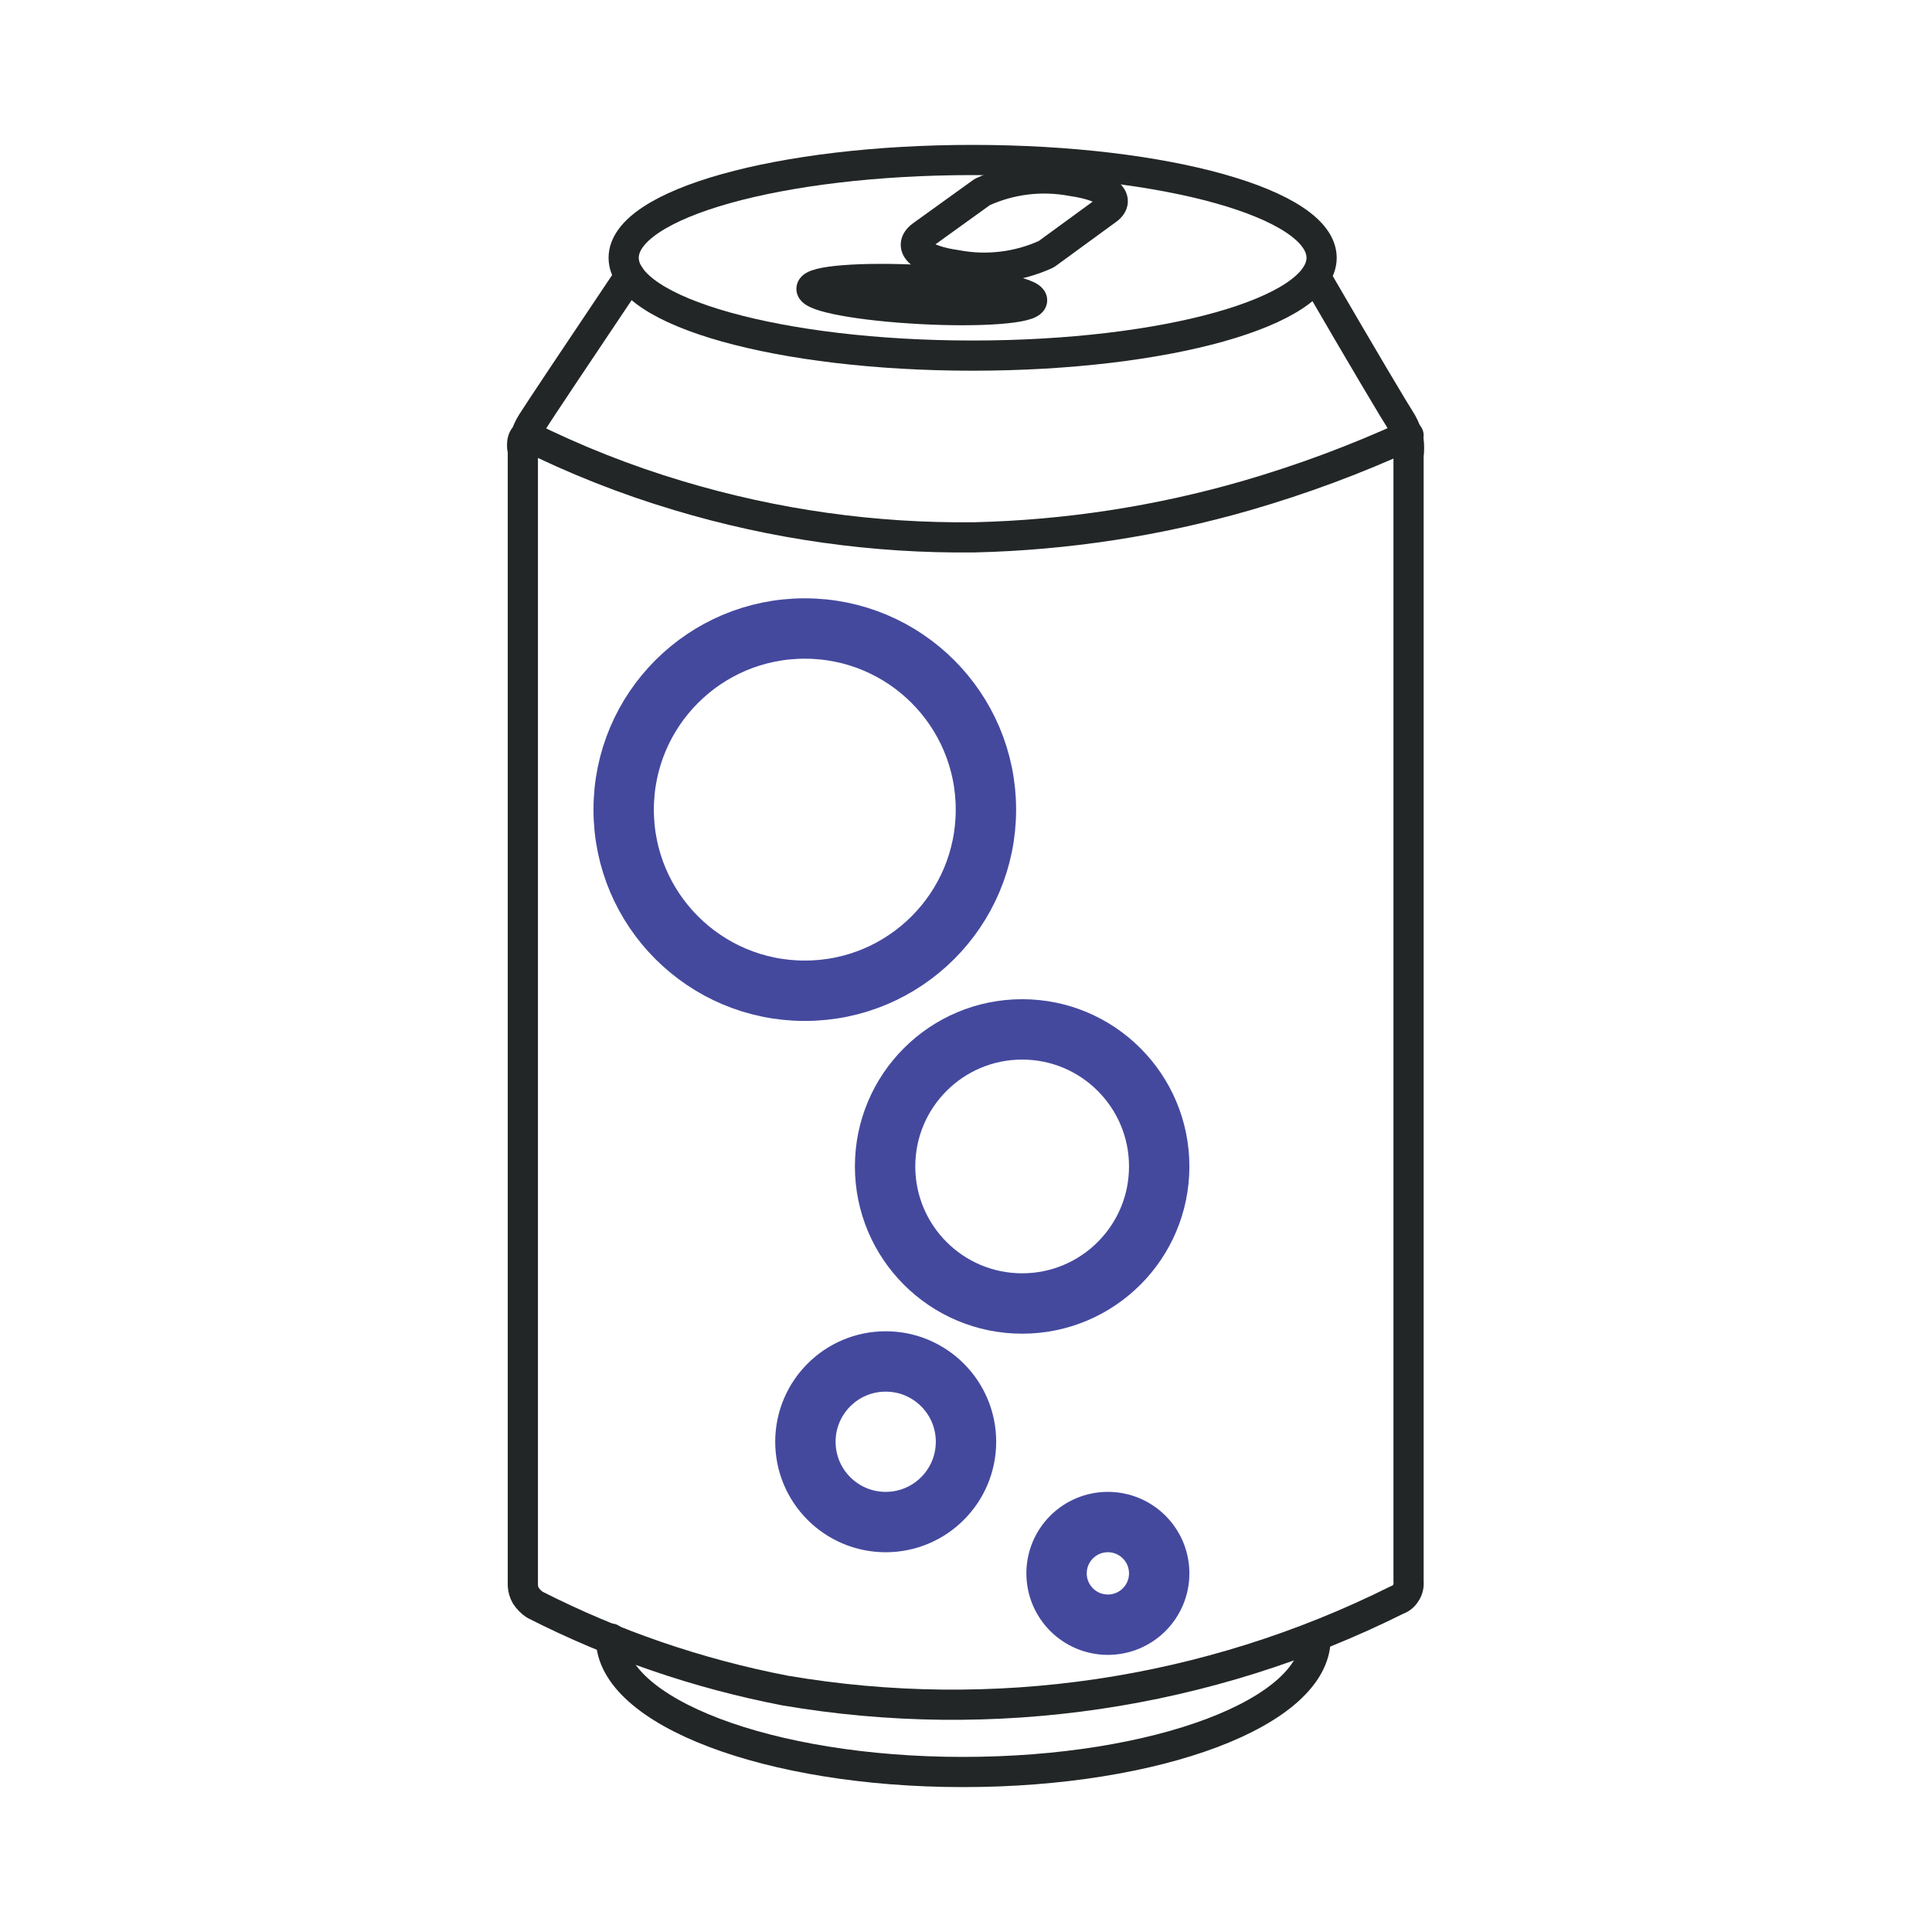
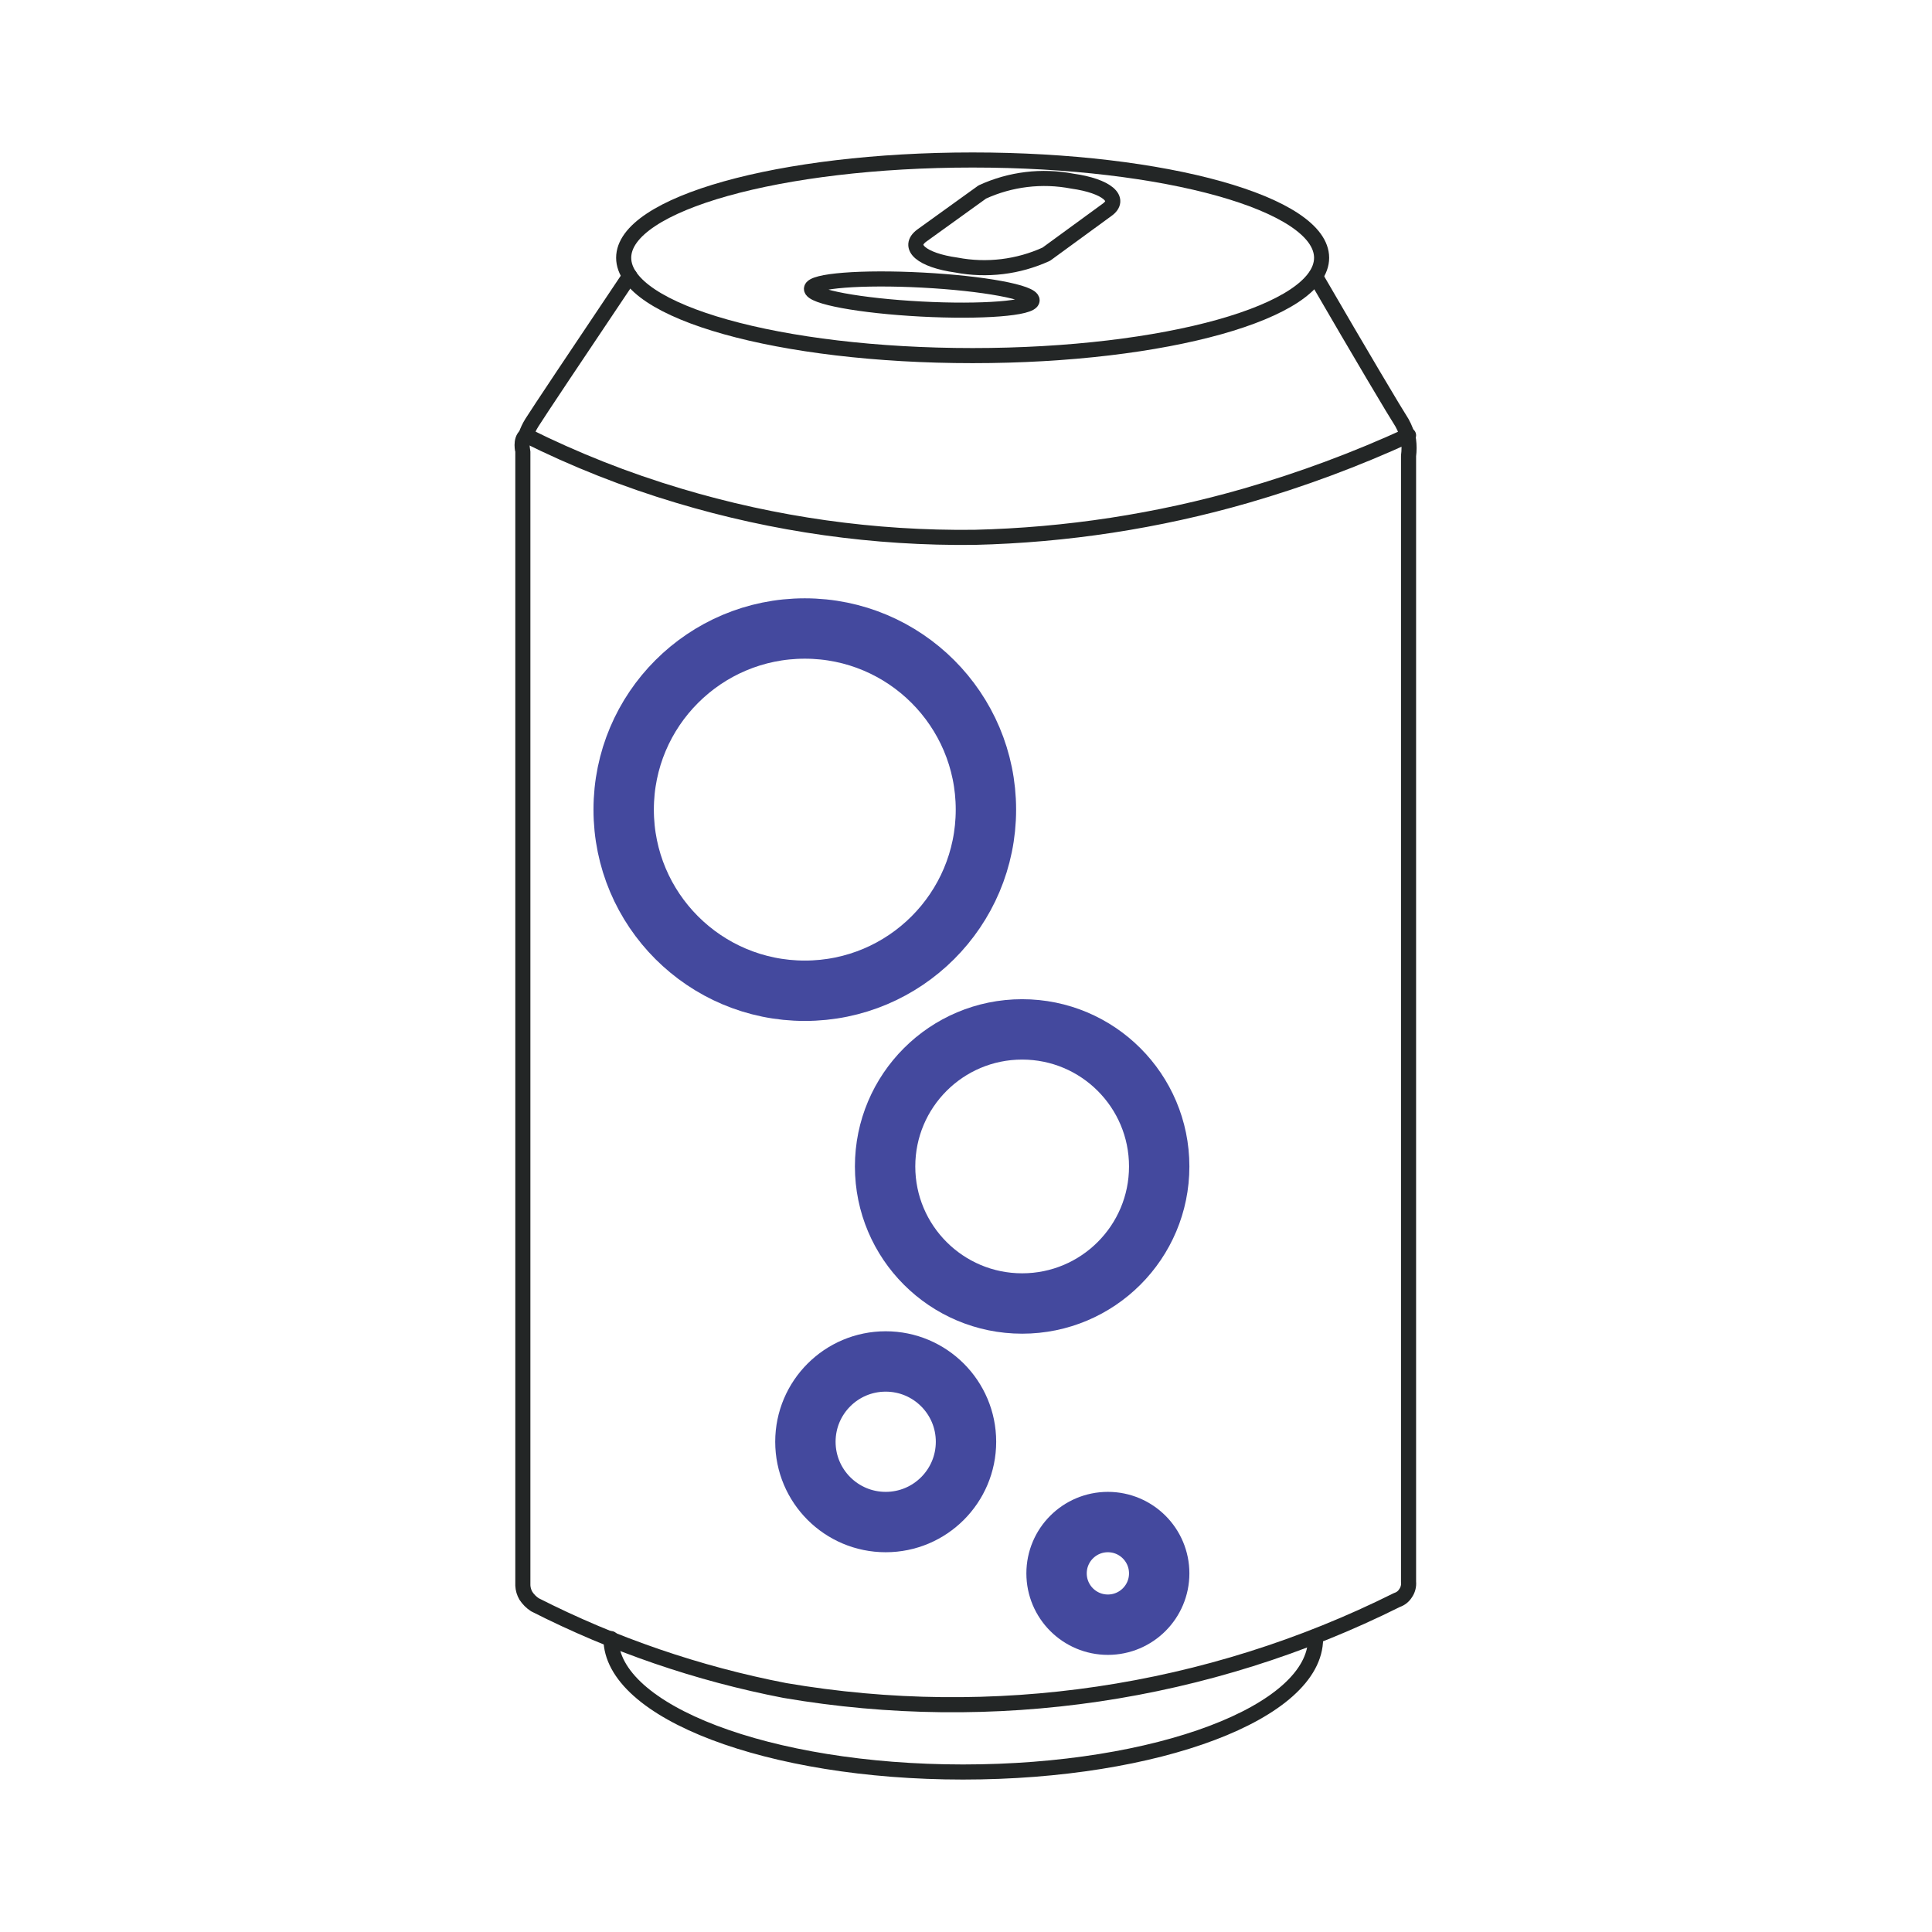
<svg xmlns="http://www.w3.org/2000/svg" viewBox="0 0 32 32">
  <g fill="none" stroke-linecap="round" stroke-linejoin="round">
-     <g stroke="#232626" stroke-width="0.5">
+     <g stroke="#232626" stroke-width="0.25">
      <path d="M10.43,4.57C9.55,5.88,8.91,6.84,8.81,7a1,1,0,0,0-.1.21h0c-.1.08-.05.26-.05.27s0,7.69,0,18.78a.37.37,0,0,0,.05.17.51.51,0,0,0,.15.15A15.72,15.72,0,0,0,13,28a16.48,16.48,0,0,0,10.14-1.5.26.26,0,0,0,.14-.11.28.28,0,0,0,.05-.19c0-10.75,0-18.45,0-18.65a1,1,0,0,0,0-.26A1.05,1.05,0,0,0,23.22,7c-.11-.17-.67-1.11-1.43-2.42" />
      <ellipse cx="16.11" cy="4.27" rx="5.78" ry="1.62" />
      <path d="M8.71,7.21a15.71,15.71,0,0,0,2.53,1,16.36,16.36,0,0,0,4.9.69,17.77,17.77,0,0,0,4.5-.69,19.35,19.35,0,0,0,2.69-1" />
      <path d="M21.79,27.14c0,1.22-2.62,2.21-5.84,2.21s-5.83-1-5.83-2.21" />
      <ellipse cx="15.27" cy="4.89" rx="0.24" ry="1.83" transform="translate(9.58 19.87) rotate(-86.98)" />
      <path d="M18.33,3.48l-1,.73a2.47,2.47,0,0,1-1.49.18h0c-.57-.08-.83-.3-.57-.49l1-.72A2.46,2.46,0,0,1,17.76,3h0C18.33,3.08,18.59,3.3,18.33,3.48Z" />
    </g>
    <g stroke="#44499E" stroke-width="1">
      <circle cx="13.33" cy="13.41" r="3" />
      <circle cx="16.93" cy="19.32" r="2.27" />
      <circle cx="18.35" cy="26.06" r="0.85" />
      <circle cx="14.67" cy="23.88" r="1.33" />
    </g>
  </g>
</svg>
